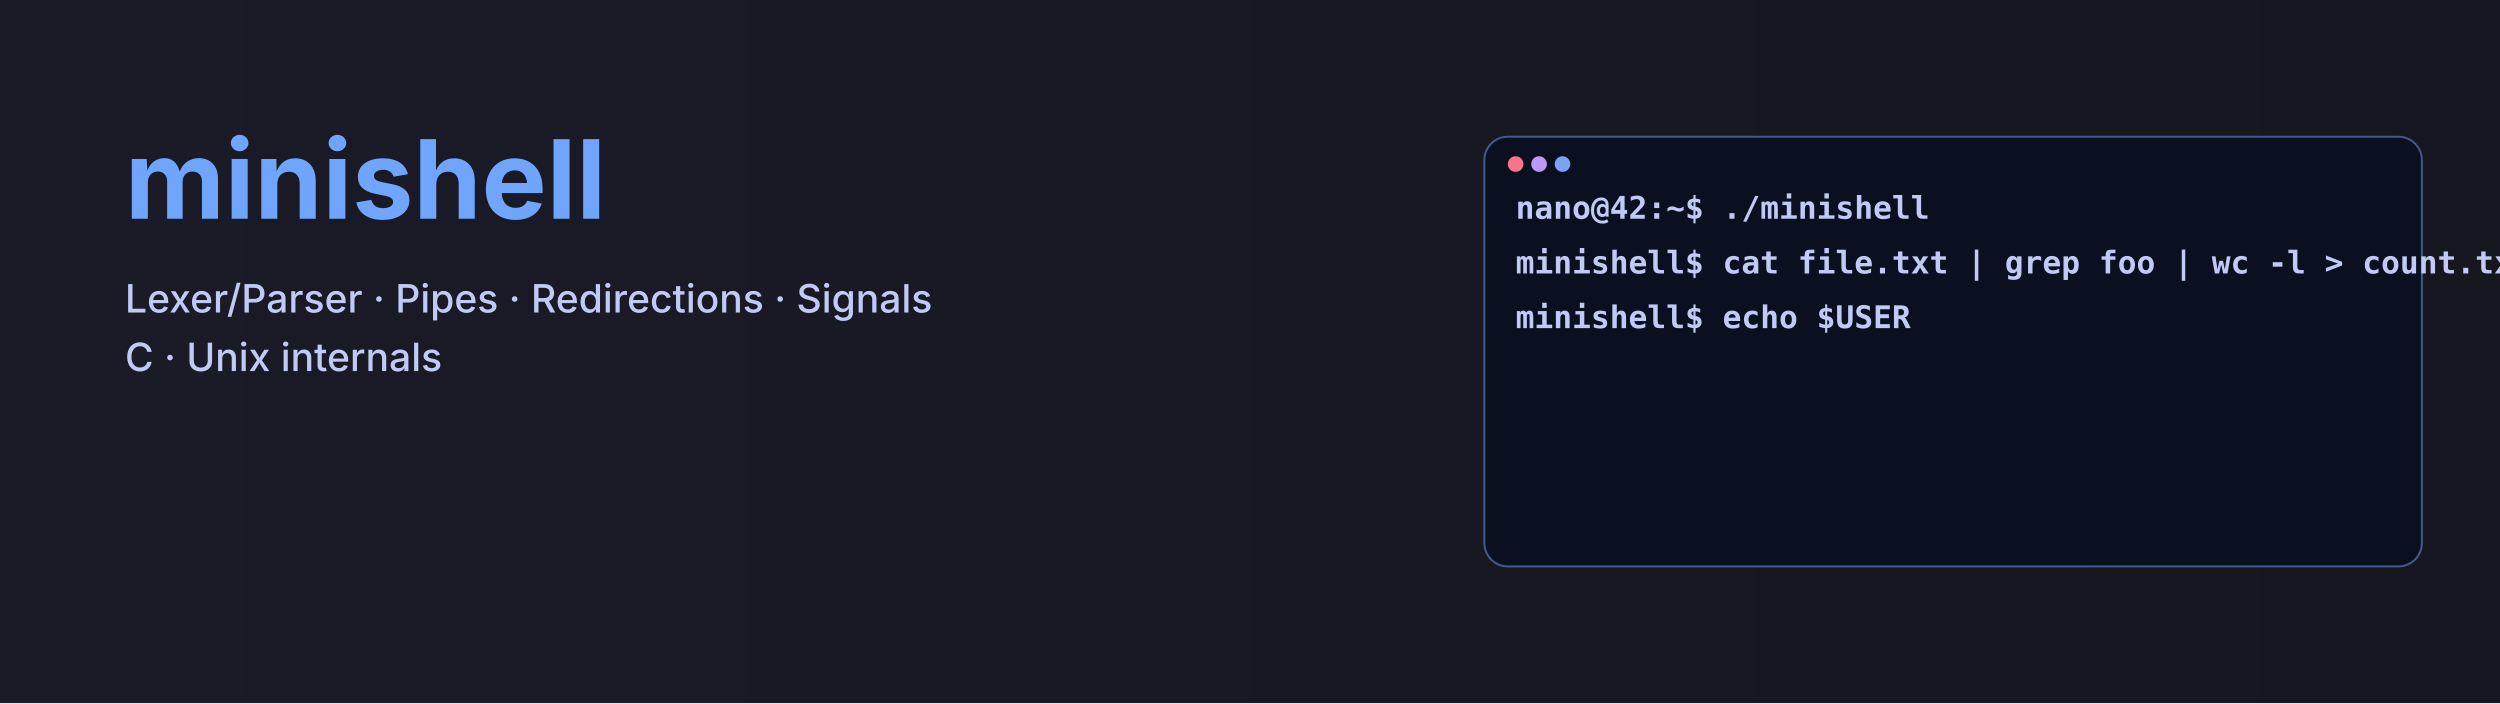
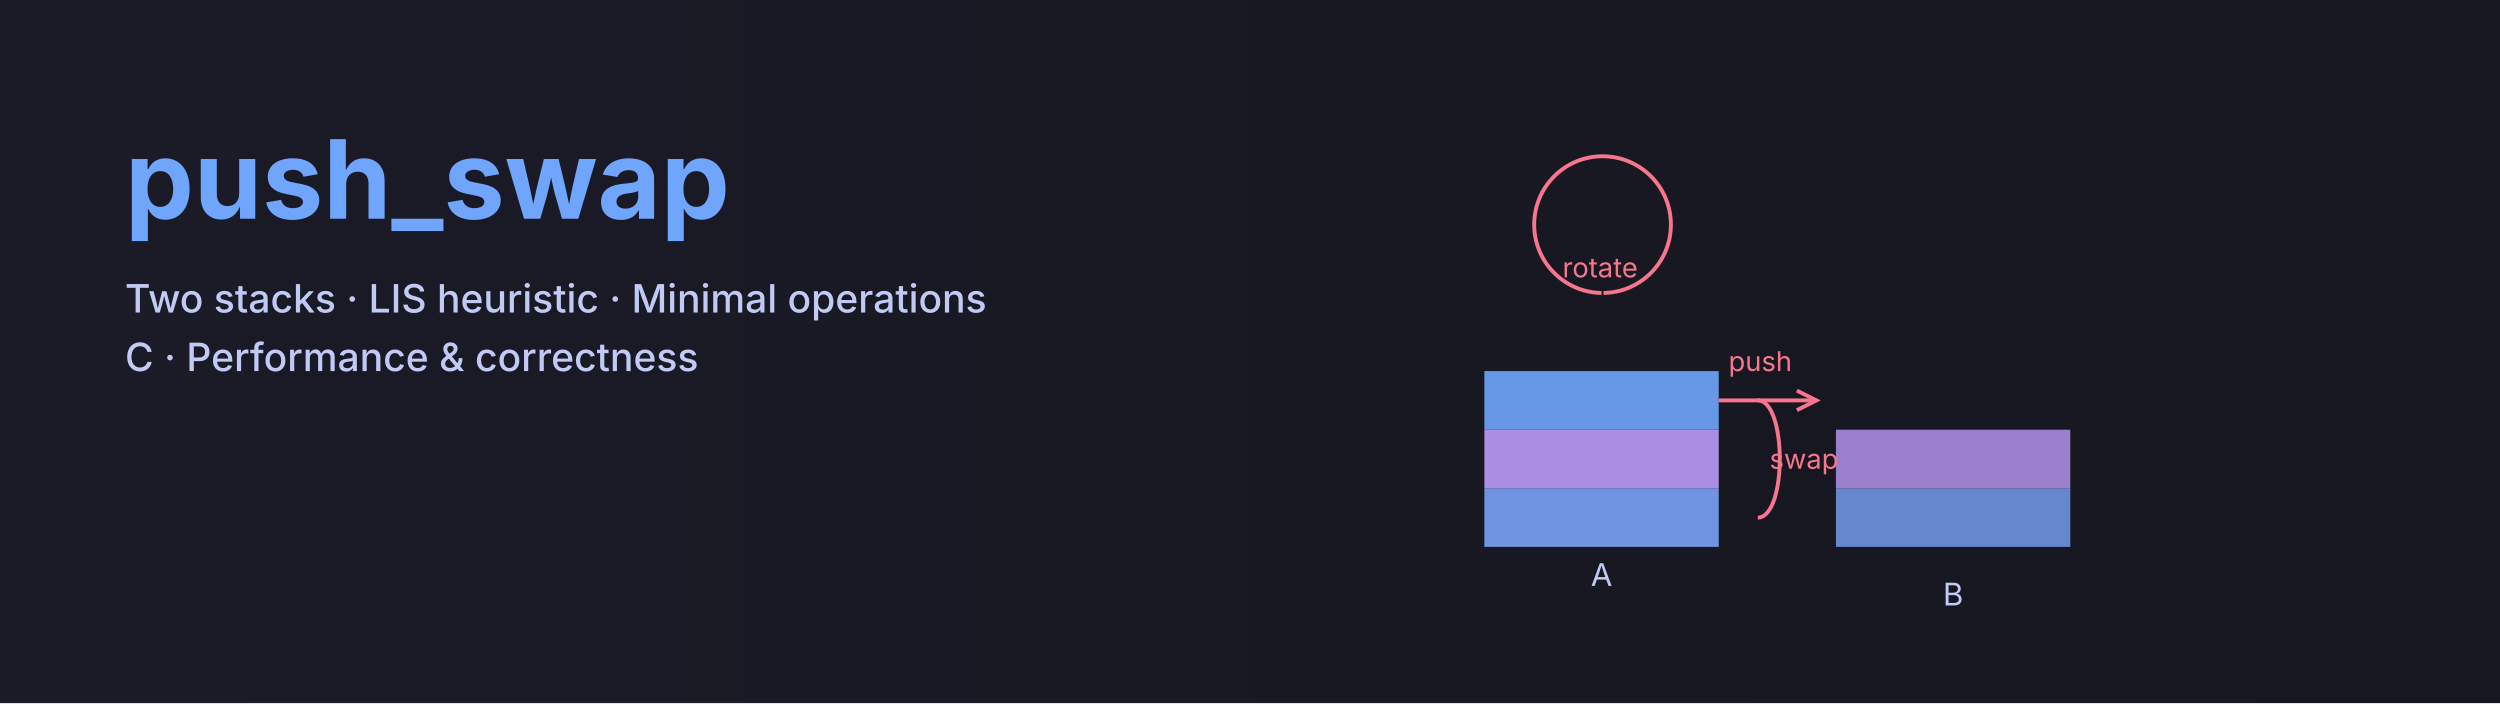
<svg xmlns="http://www.w3.org/2000/svg" width="1280" height="360" viewBox="0 0 1280 360" role="img" aria-labelledby="t d">
  <defs>
    <linearGradient id="bg" x1="0" y1="0" x2="1" y2="0">
      <stop offset="0%" stop-color="#1a1b27" />
      <stop offset="100%" stop-color="#15161e" />
    </linearGradient>
    <style>
      .title{font:700 56px/1.1 Inter,Segoe UI,Roboto,Arial,sans-serif;fill:#70a5fd}
      .tag{font:500 20px/1.4 Inter,Segoe UI,Roboto,Arial,sans-serif;fill:#c0caf5}
-       .mono{font:600 16px/1.35 "JetBrains Mono","Fira Code",Menlo,Consolas,monospace;fill:#c0caf5}
    </style>
  </defs>
  <rect width="1280" height="360" fill="url(#bg)" />
  <g transform="translate(64,112)">
-     <text class="title">minishell</text>
-     <text class="tag" y="48">Lexer/Parser · Pipes · Redirections · Signals</text>
-     <text class="tag" y="78">C · Unix internals</text>
+     <text class="title">push_swap</text>
+     <text class="tag" y="48">Two stacks · LIS heuristic · Minimal operations</text>
+     <text class="tag" y="78">C · Performance &amp; correctness</text>
  </g>
  <g transform="translate(760,70)">
-     <rect x="0" y="0" width="480" height="220" rx="12" fill="#0b1020" stroke="#70a5fd" stroke-opacity=".5" />
-     <g transform="translate(16,14)">
-       <circle cx="0" cy="0" r="4" fill="#f7768e" />
-       <circle cx="12" cy="0" r="4" fill="#bb9af7" />
-       <circle cx="24" cy="0" r="4" fill="#7aa2f7" />
+     <g>
+       <rect x="0" y="180" width="120" height="30" fill="#7aa2f7" opacity=".9" />
+       <rect x="0" y="150" width="120" height="30" fill="#bb9af7" opacity=".9" />
+       <rect x="0" y="120" width="120" height="30" fill="#70a5fd" opacity=".9" />
+       <text x="60" y="230" fill="#c0caf5" font-family="Inter,Arial" font-size="16" text-anchor="middle">A</text>
    </g>
-     <g transform="translate(16,42)">
-       <text class="mono">nano@42:~$ ./minishell</text>
-       <text class="mono" y="28">minishell$ cat file.txt | grep foo | wc -l &gt; count.txt</text>
-       <text class="mono" y="56">minishell$ echo $USER</text>
+     <g transform="translate(180,30)">
+       <rect x="0" y="150" width="120" height="30" fill="#7aa2f7" opacity=".8" />
+       <rect x="0" y="120" width="120" height="30" fill="#bb9af7" opacity=".8" />
+       <text x="60" y="210" fill="#c0caf5" font-family="Inter,Arial" font-size="16" text-anchor="middle">B</text>
+     </g>
+     <g fill="none" stroke="#f7768e" stroke-width="2">
+       <path d="M140,135 C155,135 155,195 140,195" />
+       <path d="M120,135 L170,135" />
+       <path d="M160,130 L170,135 L160,140" />
+       <path d="M60,80 A35,35 0 1 1 61,80" />
+     </g>
+     <g fill="#f7768e" font-family="Inter,Arial" font-size="14">
+       <text x="146" y="170">swap</text>
+       <text x="125" y="120">push</text>
+       <text x="40" y="72">rotate</text>
    </g>
  </g>
</svg>
